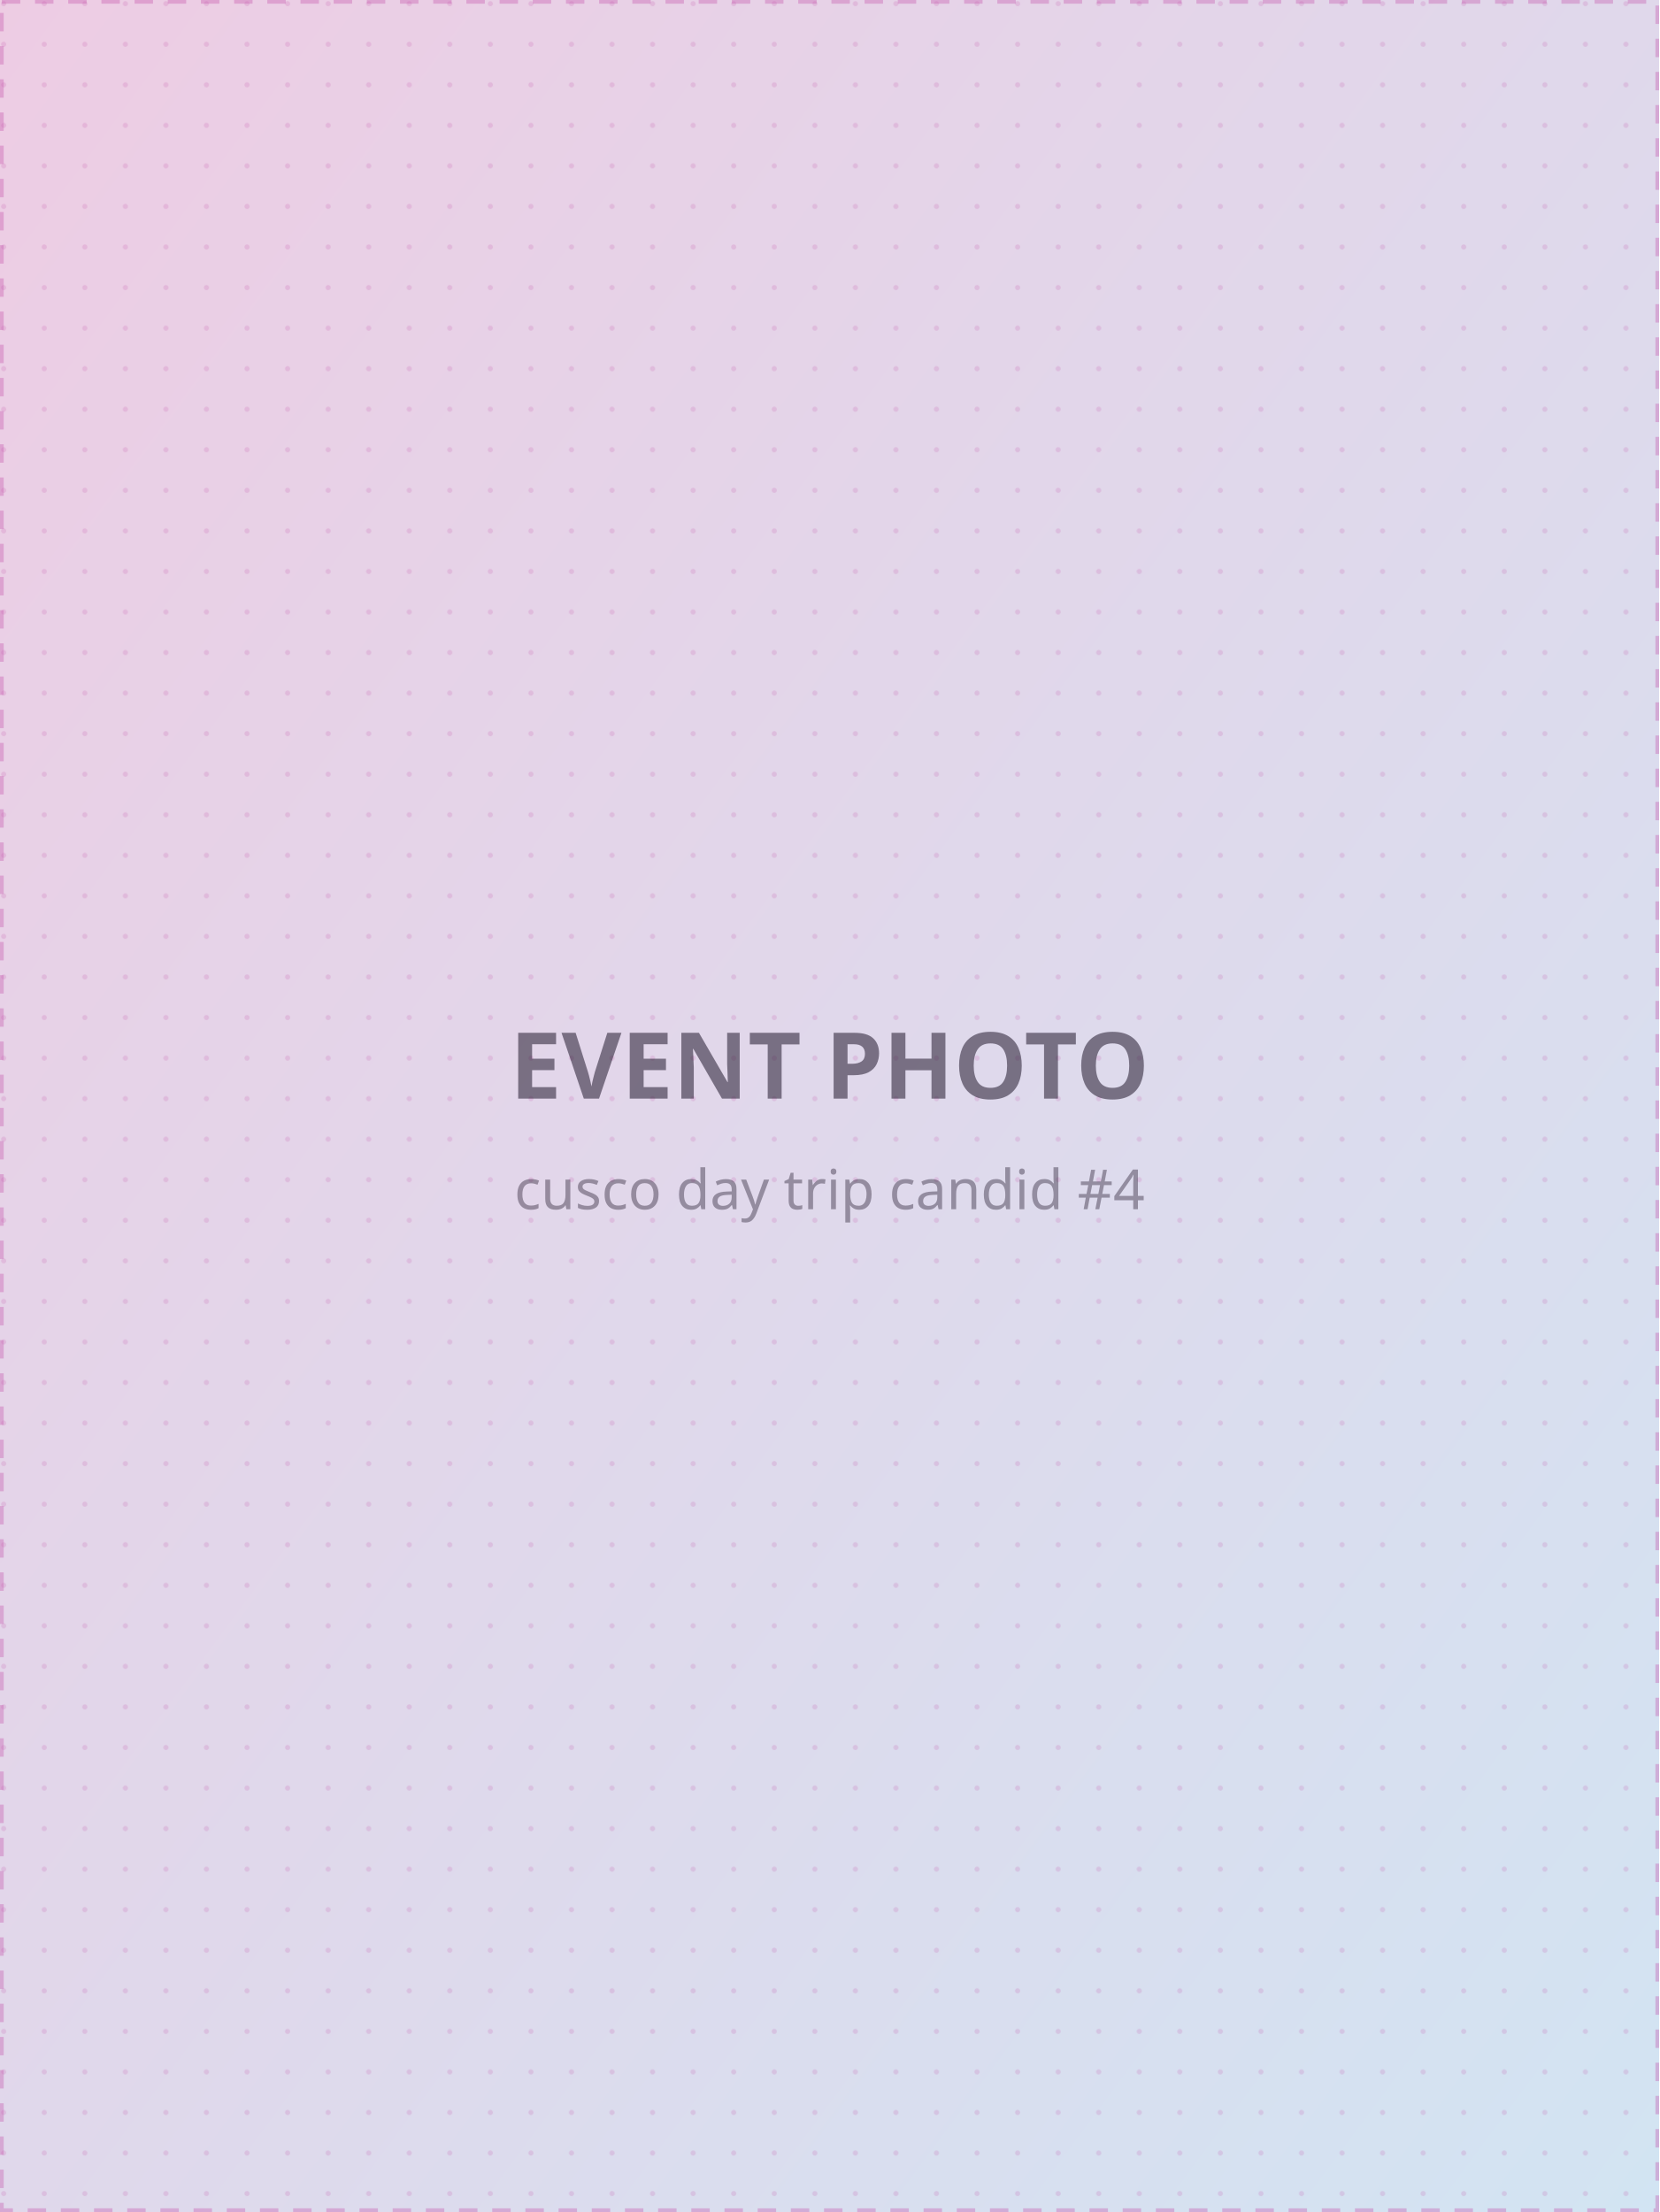
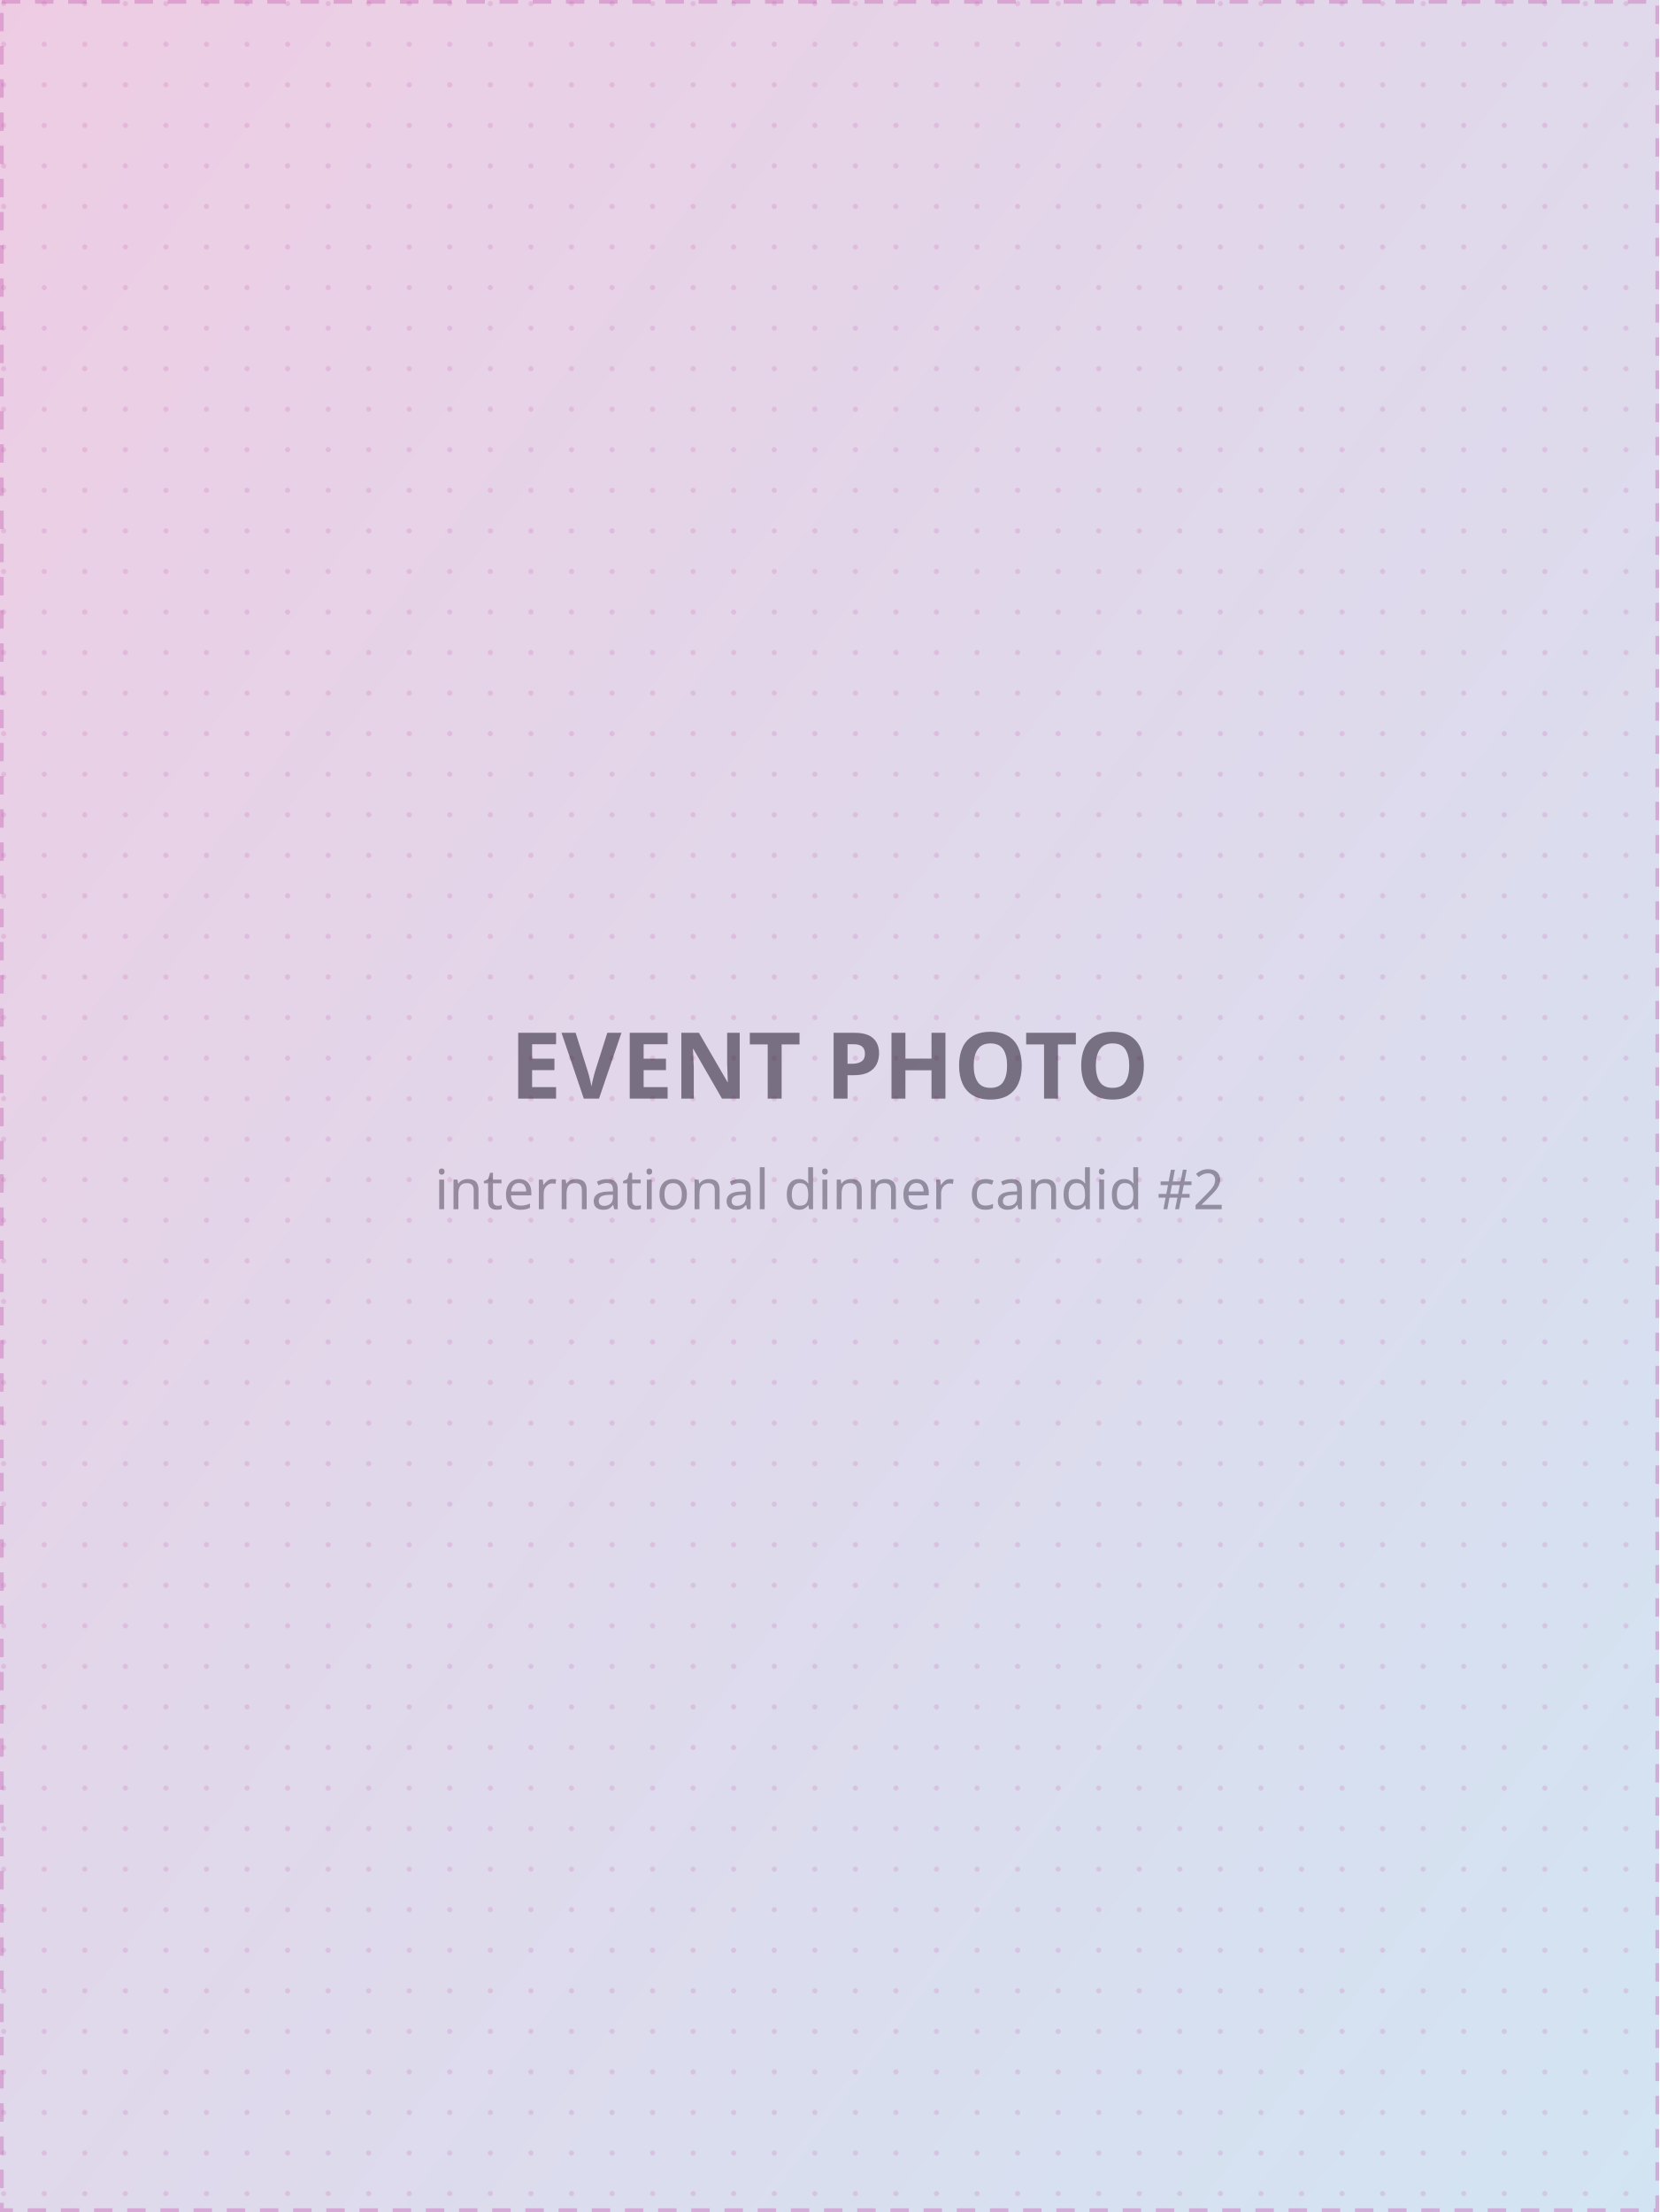
<svg xmlns="http://www.w3.org/2000/svg" width="900" height="1200" viewBox="0 0 900 1200" role="img" aria-label="EVENT PHOTO placeholder">
  <defs>
    <linearGradient id="g5-900x1200" x1="0%" y1="0%" x2="100%" y2="100%">
      <stop offset="0%" stop-color="#C24FA8" stop-opacity="0.24" />
      <stop offset="100%" stop-color="#4FB4E8" stop-opacity="0.24" />
    </linearGradient>
    <pattern id="dots-g5-900x1200" width="22" height="22" patternUnits="userSpaceOnUse">
      <circle cx="2" cy="2" r="1.4" fill="#C24FA8" fill-opacity="0.18" />
    </pattern>
  </defs>
  <rect width="900" height="1200" rx="0" fill="#FBF3F6" />
  <rect width="900" height="1200" rx="0" fill="url(#g5-900x1200)" />
  <rect width="900" height="1200" rx="0" fill="url(#dots-g5-900x1200)" />
  <rect x="1" y="1" width="898" height="1198" rx="0" fill="none" stroke="#C24FA8" stroke-opacity="0.35" stroke-width="2" stroke-dasharray="10 8" />
  <g transform="translate(450, 600)" text-anchor="middle" font-family="system-ui, sans-serif">
    <text y="-4" font-size="50" font-weight="700" fill="#241A2E" fill-opacity="0.55">EVENT PHOTO</text>
-     <text y="56" font-size="30" fill="#241A2E" fill-opacity="0.4">cusco day trip candid #4</text>
+     <text y="56" font-size="30" fill="#241A2E" fill-opacity="0.4">international dinner candid #2</text>
  </g>
</svg>
